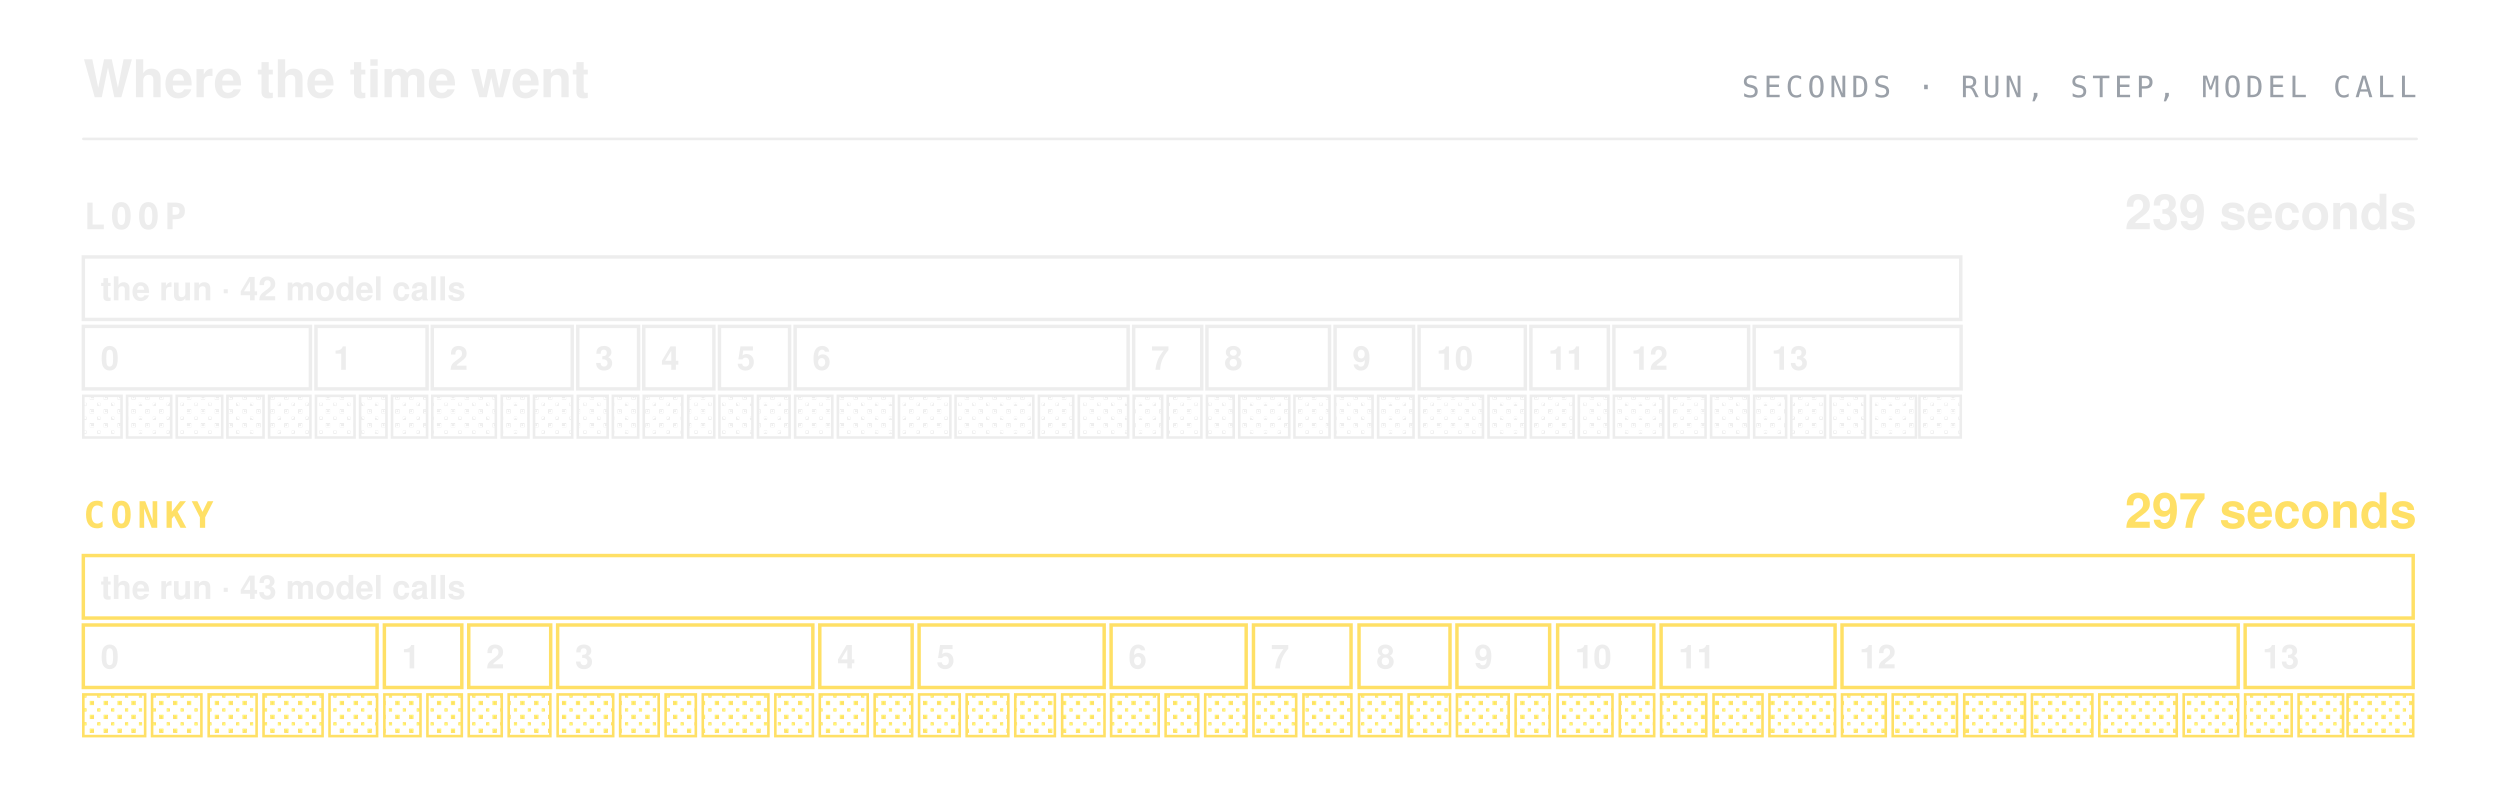
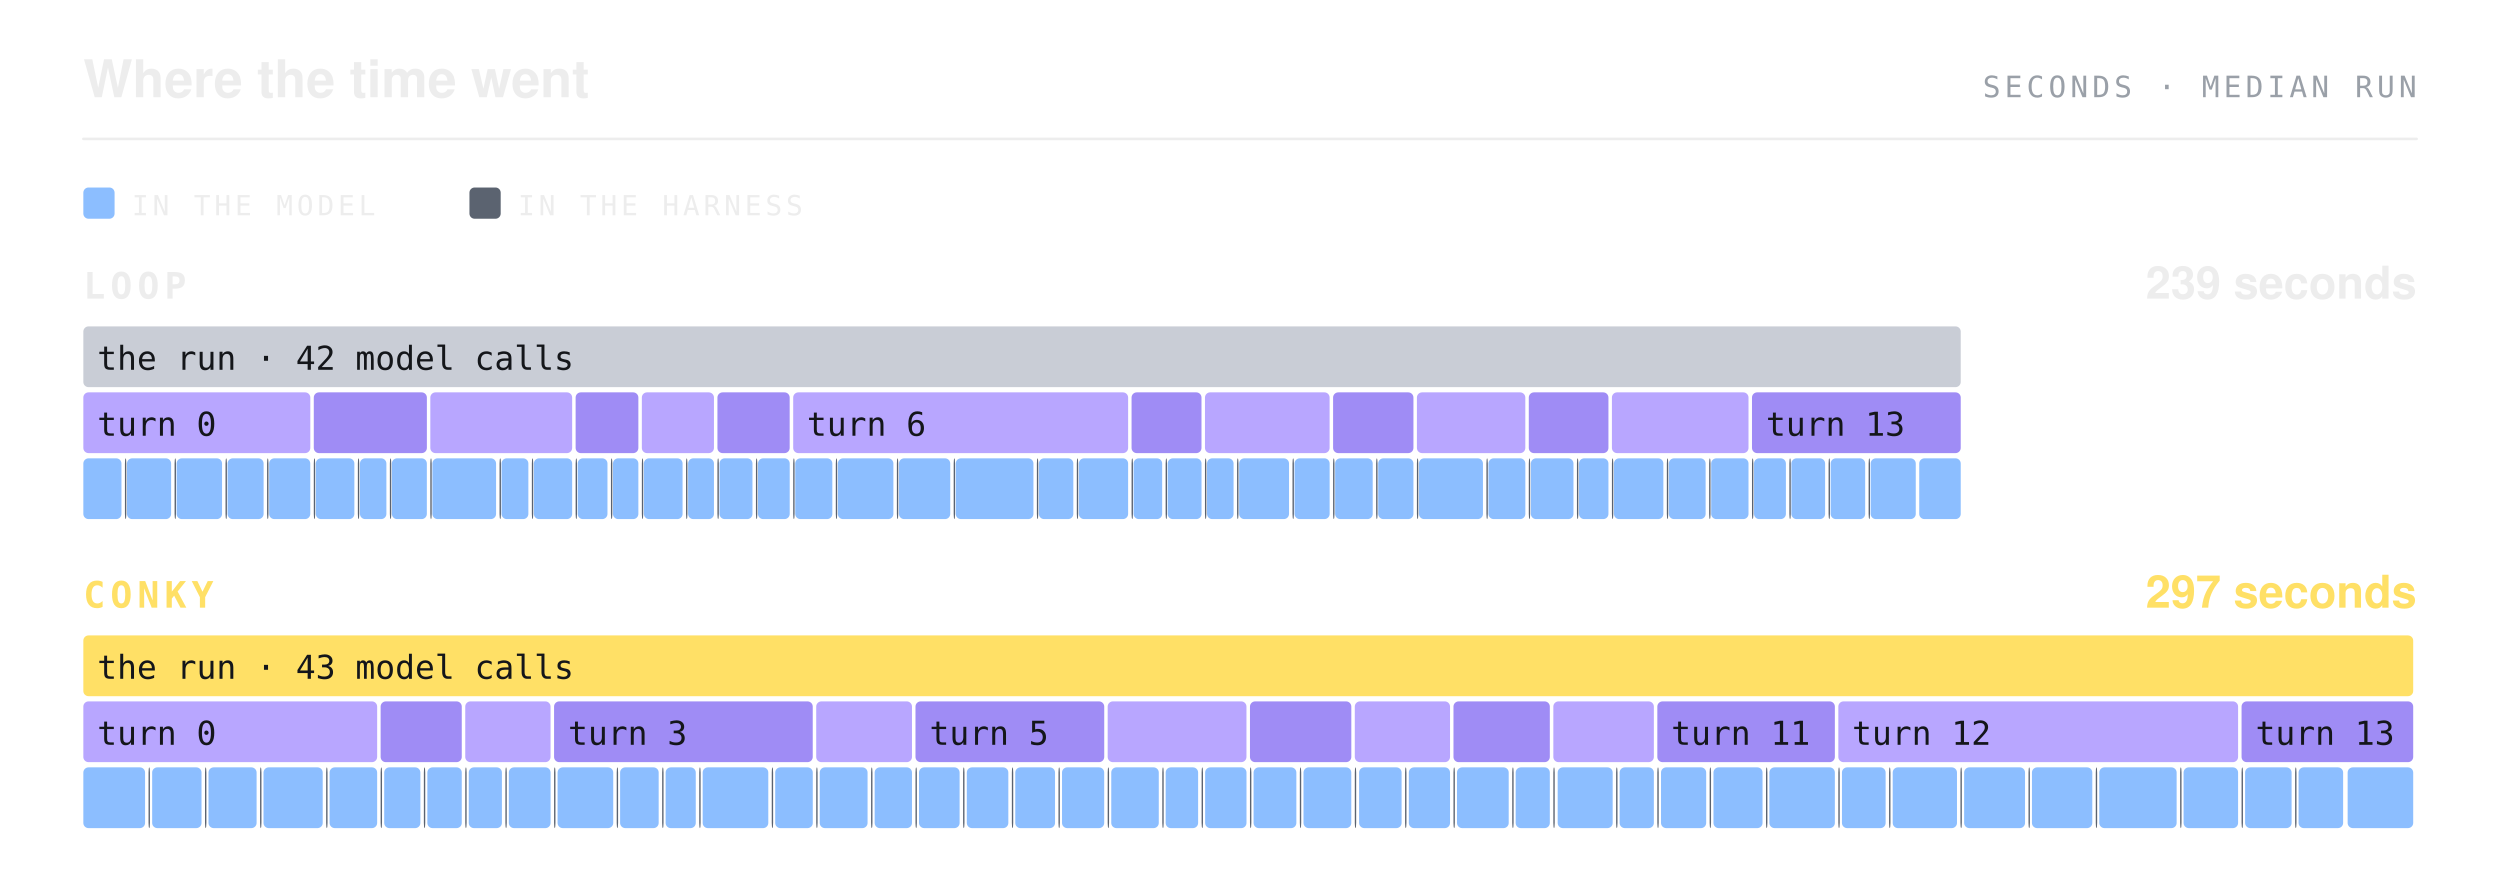
- <svg xmlns="http://www.w3.org/2000/svg" width="720" height="226" viewBox="0 0 720 226" role="img" aria-label="The median run of each harness: the run, its steps, each model call.">
+ <svg xmlns="http://www.w3.org/2000/svg" width="720" height="252" viewBox="0 0 720 252" role="img" aria-label="Flame graphs of the time each harness took: run, turn, model or harness.">
  <defs>
    <pattern id="dots" width="4" height="4" patternUnits="userSpaceOnUse">
      <path d="M0 0h1v1h-1z" fill="#EDEDED" shape-rendering="crispEdges" />
    </pattern>
    <pattern id="dense" width="4" height="4" patternUnits="userSpaceOnUse">
      <path d="M0 0h1v1h-1zM2 2h1v1h-1z" fill="#EDEDED" shape-rendering="crispEdges" />
    </pattern>
    <pattern id="dense-accent" width="4" height="4" patternUnits="userSpaceOnUse">
      <path d="M0 0h1v1h-1zM2 2h1v1h-1z" fill="#FFE066" shape-rendering="crispEdges" />
    </pattern>
  </defs>
  <text x="24.0" y="28.0" font-family="-apple-system, BlinkMacSystemFont, 'Segoe UI', Helvetica, Arial, sans-serif" font-size="15" font-weight="bold" text-anchor="start" fill="#EDEDED">Where the time went</text>
-   <text x="696.0" y="28.0" font-family="ui-monospace, SFMono-Regular, Menlo, Consolas, monospace" font-size="8.5" font-weight="normal" text-anchor="end" fill="#9AA0A8" letter-spacing="0.14em">SECONDS · RUN, STEP, MODEL CALL</text>
+   <text x="696.0" y="28.0" font-family="ui-monospace, SFMono-Regular, Menlo, Consolas, monospace" font-size="8.5" font-weight="normal" text-anchor="end" fill="#9AA0A8" letter-spacing="0.14em">SECONDS · MEDIAN RUN</text>
  <line x1="24.0" y1="40.0" x2="696.0" y2="40.0" stroke="#EDEDED" stroke-width="0.75" stroke-linecap="round" />
-   <text x="24.0" y="66.0" font-family="ui-monospace, SFMono-Regular, Menlo, Consolas, monospace" font-size="10.5" font-weight="bold" text-anchor="start" fill="#EDEDED" letter-spacing="0.14em">LOOP</text>
-   <text x="696.0" y="66.0" font-family="-apple-system, BlinkMacSystemFont, 'Segoe UI', Helvetica, Arial, sans-serif" font-size="14" font-weight="bold" text-anchor="end" fill="#EDEDED">239 seconds</text>
-   <rect x="24.0" y="74.0" width="540.7" height="18.0" fill="none" stroke="#EDEDED" stroke-width="1.0" />
-   <text x="29.0" y="86.5" font-family="-apple-system, BlinkMacSystemFont, 'Segoe UI', Helvetica, Arial, sans-serif" font-size="9.5" font-weight="bold" text-anchor="start" fill="#EDEDED">the run · 42 model calls</text>
-   <rect x="24.0" y="94.0" width="65.4" height="18.0" fill="none" stroke="#EDEDED" stroke-width="1.0" />
-   <text x="29.0" y="106.5" font-family="-apple-system, BlinkMacSystemFont, 'Segoe UI', Helvetica, Arial, sans-serif" font-size="9.5" font-weight="bold" text-anchor="start" fill="#EDEDED">0</text>
-   <rect x="91.0" y="94.0" width="32.0" height="18.0" fill="none" stroke="#EDEDED" stroke-width="1.0" />
-   <text x="96.0" y="106.5" font-family="-apple-system, BlinkMacSystemFont, 'Segoe UI', Helvetica, Arial, sans-serif" font-size="9.5" font-weight="bold" text-anchor="start" fill="#EDEDED">1</text>
-   <rect x="124.5" y="94.0" width="40.3" height="18.0" fill="none" stroke="#EDEDED" stroke-width="1.0" />
-   <text x="129.5" y="106.5" font-family="-apple-system, BlinkMacSystemFont, 'Segoe UI', Helvetica, Arial, sans-serif" font-size="9.5" font-weight="bold" text-anchor="start" fill="#EDEDED">2</text>
-   <rect x="166.4" y="94.0" width="17.5" height="18.0" fill="none" stroke="#EDEDED" stroke-width="1.0" />
-   <text x="171.4" y="106.5" font-family="-apple-system, BlinkMacSystemFont, 'Segoe UI', Helvetica, Arial, sans-serif" font-size="9.5" font-weight="bold" text-anchor="start" fill="#EDEDED">3</text>
-   <rect x="185.4" y="94.0" width="20.2" height="18.0" fill="none" stroke="#EDEDED" stroke-width="1.0" />
-   <text x="190.4" y="106.5" font-family="-apple-system, BlinkMacSystemFont, 'Segoe UI', Helvetica, Arial, sans-serif" font-size="9.5" font-weight="bold" text-anchor="start" fill="#EDEDED">4</text>
-   <rect x="207.2" y="94.0" width="20.2" height="18.0" fill="none" stroke="#EDEDED" stroke-width="1.0" />
-   <text x="212.2" y="106.5" font-family="-apple-system, BlinkMacSystemFont, 'Segoe UI', Helvetica, Arial, sans-serif" font-size="9.5" font-weight="bold" text-anchor="start" fill="#EDEDED">5</text>
-   <rect x="229.0" y="94.0" width="95.9" height="18.0" fill="none" stroke="#EDEDED" stroke-width="1.0" />
-   <text x="234.0" y="106.5" font-family="-apple-system, BlinkMacSystemFont, 'Segoe UI', Helvetica, Arial, sans-serif" font-size="9.5" font-weight="bold" text-anchor="start" fill="#EDEDED">6</text>
-   <rect x="326.5" y="94.0" width="19.6" height="18.0" fill="none" stroke="#EDEDED" stroke-width="1.0" />
-   <text x="331.5" y="106.5" font-family="-apple-system, BlinkMacSystemFont, 'Segoe UI', Helvetica, Arial, sans-serif" font-size="9.5" font-weight="bold" text-anchor="start" fill="#EDEDED">7</text>
-   <rect x="347.6" y="94.0" width="35.3" height="18.0" fill="none" stroke="#EDEDED" stroke-width="1.0" />
-   <text x="352.6" y="106.5" font-family="-apple-system, BlinkMacSystemFont, 'Segoe UI', Helvetica, Arial, sans-serif" font-size="9.5" font-weight="bold" text-anchor="start" fill="#EDEDED">8</text>
-   <rect x="384.5" y="94.0" width="22.6" height="18.0" fill="none" stroke="#EDEDED" stroke-width="1.0" />
-   <text x="389.5" y="106.5" font-family="-apple-system, BlinkMacSystemFont, 'Segoe UI', Helvetica, Arial, sans-serif" font-size="9.5" font-weight="bold" text-anchor="start" fill="#EDEDED">9</text>
-   <rect x="408.7" y="94.0" width="30.6" height="18.0" fill="none" stroke="#EDEDED" stroke-width="1.0" />
-   <text x="413.7" y="106.5" font-family="-apple-system, BlinkMacSystemFont, 'Segoe UI', Helvetica, Arial, sans-serif" font-size="9.5" font-weight="bold" text-anchor="start" fill="#EDEDED">10</text>
-   <rect x="440.9" y="94.0" width="22.3" height="18.0" fill="none" stroke="#EDEDED" stroke-width="1.0" />
-   <text x="445.9" y="106.5" font-family="-apple-system, BlinkMacSystemFont, 'Segoe UI', Helvetica, Arial, sans-serif" font-size="9.5" font-weight="bold" text-anchor="start" fill="#EDEDED">11</text>
-   <rect x="464.8" y="94.0" width="38.8" height="18.0" fill="none" stroke="#EDEDED" stroke-width="1.0" />
-   <text x="469.8" y="106.5" font-family="-apple-system, BlinkMacSystemFont, 'Segoe UI', Helvetica, Arial, sans-serif" font-size="9.5" font-weight="bold" text-anchor="start" fill="#EDEDED">12</text>
-   <rect x="505.2" y="94.0" width="59.6" height="18.0" fill="none" stroke="#EDEDED" stroke-width="1.0" />
-   <text x="510.2" y="106.5" font-family="-apple-system, BlinkMacSystemFont, 'Segoe UI', Helvetica, Arial, sans-serif" font-size="9.5" font-weight="bold" text-anchor="start" fill="#EDEDED">13</text>
-   <rect x="24.0" y="114.0" width="11.0" height="12.0" fill="url(#dense)" stroke="#EDEDED" stroke-width="0.75" />
-   <rect x="36.6" y="114.0" width="12.7" height="12.0" fill="url(#dense)" stroke="#EDEDED" stroke-width="0.75" />
-   <rect x="50.9" y="114.0" width="13.1" height="12.0" fill="url(#dense)" stroke="#EDEDED" stroke-width="0.75" />
-   <rect x="65.5" y="114.0" width="10.4" height="12.0" fill="url(#dense)" stroke="#EDEDED" stroke-width="0.75" />
-   <rect x="77.5" y="114.0" width="11.9" height="12.0" fill="url(#dense)" stroke="#EDEDED" stroke-width="0.75" />
-   <rect x="91.0" y="114.0" width="11.1" height="12.0" fill="url(#dense)" stroke="#EDEDED" stroke-width="0.75" />
-   <rect x="103.7" y="114.0" width="7.6" height="12.0" fill="url(#dense)" stroke="#EDEDED" stroke-width="0.75" />
-   <rect x="112.9" y="114.0" width="10.1" height="12.0" fill="url(#dense)" stroke="#EDEDED" stroke-width="0.75" />
-   <rect x="124.5" y="114.0" width="18.3" height="12.0" fill="url(#dense)" stroke="#EDEDED" stroke-width="0.75" />
-   <rect x="144.5" y="114.0" width="7.7" height="12.0" fill="url(#dense)" stroke="#EDEDED" stroke-width="0.75" />
-   <rect x="153.8" y="114.0" width="11.0" height="12.0" fill="url(#dense)" stroke="#EDEDED" stroke-width="0.75" />
-   <rect x="166.4" y="114.0" width="8.6" height="12.0" fill="url(#dense)" stroke="#EDEDED" stroke-width="0.75" />
-   <rect x="176.5" y="114.0" width="7.3" height="12.0" fill="url(#dense)" stroke="#EDEDED" stroke-width="0.75" />
-   <rect x="185.4" y="114.0" width="11.1" height="12.0" fill="url(#dense)" stroke="#EDEDED" stroke-width="0.75" />
-   <rect x="198.2" y="114.0" width="7.5" height="12.0" fill="url(#dense)" stroke="#EDEDED" stroke-width="0.75" />
-   <rect x="207.2" y="114.0" width="9.5" height="12.0" fill="url(#dense)" stroke="#EDEDED" stroke-width="0.75" />
-   <rect x="218.3" y="114.0" width="9.1" height="12.0" fill="url(#dense)" stroke="#EDEDED" stroke-width="0.75" />
-   <rect x="229.0" y="114.0" width="10.7" height="12.0" fill="url(#dense)" stroke="#EDEDED" stroke-width="0.75" />
-   <rect x="241.3" y="114.0" width="16.0" height="12.0" fill="url(#dense)" stroke="#EDEDED" stroke-width="0.75" />
-   <rect x="258.9" y="114.0" width="14.8" height="12.0" fill="url(#dense)" stroke="#EDEDED" stroke-width="0.75" />
-   <rect x="275.2" y="114.0" width="22.4" height="12.0" fill="url(#dense)" stroke="#EDEDED" stroke-width="0.75" />
-   <rect x="299.2" y="114.0" width="9.9" height="12.0" fill="url(#dense)" stroke="#EDEDED" stroke-width="0.75" />
-   <rect x="310.7" y="114.0" width="14.2" height="12.0" fill="url(#dense)" stroke="#EDEDED" stroke-width="0.75" />
-   <rect x="326.5" y="114.0" width="8.2" height="12.0" fill="url(#dense)" stroke="#EDEDED" stroke-width="0.75" />
-   <rect x="336.3" y="114.0" width="9.7" height="12.0" fill="url(#dense)" stroke="#EDEDED" stroke-width="0.75" />
-   <rect x="347.6" y="114.0" width="7.7" height="12.0" fill="url(#dense)" stroke="#EDEDED" stroke-width="0.75" />
-   <rect x="356.9" y="114.0" width="14.4" height="12.0" fill="url(#dense)" stroke="#EDEDED" stroke-width="0.75" />
-   <rect x="372.8" y="114.0" width="10.1" height="12.0" fill="url(#dense)" stroke="#EDEDED" stroke-width="0.75" />
-   <rect x="384.5" y="114.0" width="10.8" height="12.0" fill="url(#dense)" stroke="#EDEDED" stroke-width="0.75" />
-   <rect x="396.9" y="114.0" width="10.2" height="12.0" fill="url(#dense)" stroke="#EDEDED" stroke-width="0.75" />
-   <rect x="408.7" y="114.0" width="18.4" height="12.0" fill="url(#dense)" stroke="#EDEDED" stroke-width="0.75" />
-   <rect x="428.7" y="114.0" width="10.6" height="12.0" fill="url(#dense)" stroke="#EDEDED" stroke-width="0.75" />
-   <rect x="440.9" y="114.0" width="12.3" height="12.0" fill="url(#dense)" stroke="#EDEDED" stroke-width="0.75" />
-   <rect x="454.7" y="114.0" width="8.5" height="12.0" fill="url(#dense)" stroke="#EDEDED" stroke-width="0.75" />
-   <rect x="464.8" y="114.0" width="14.2" height="12.0" fill="url(#dense)" stroke="#EDEDED" stroke-width="0.75" />
-   <rect x="480.6" y="114.0" width="10.6" height="12.0" fill="url(#dense)" stroke="#EDEDED" stroke-width="0.75" />
-   <rect x="492.8" y="114.0" width="10.8" height="12.0" fill="url(#dense)" stroke="#EDEDED" stroke-width="0.75" />
-   <rect x="505.2" y="114.0" width="9.2" height="12.0" fill="url(#dense)" stroke="#EDEDED" stroke-width="0.75" />
-   <rect x="515.9" y="114.0" width="9.7" height="12.0" fill="url(#dense)" stroke="#EDEDED" stroke-width="0.75" />
-   <rect x="527.2" y="114.0" width="9.9" height="12.0" fill="url(#dense)" stroke="#EDEDED" stroke-width="0.75" />
-   <rect x="538.8" y="114.0" width="13.0" height="12.0" fill="url(#dense)" stroke="#EDEDED" stroke-width="0.75" />
-   <rect x="552.8" y="114.0" width="11.9" height="12.0" fill="url(#dense)" stroke="#EDEDED" stroke-width="0.75" />
-   <text x="24.0" y="152.0" font-family="ui-monospace, SFMono-Regular, Menlo, Consolas, monospace" font-size="10.5" font-weight="bold" text-anchor="start" fill="#FFE066" letter-spacing="0.14em">CONKY</text>
-   <text x="696.0" y="152.0" font-family="-apple-system, BlinkMacSystemFont, 'Segoe UI', Helvetica, Arial, sans-serif" font-size="14" font-weight="bold" text-anchor="end" fill="#FFE066">297 seconds</text>
-   <rect x="24.0" y="160.0" width="671.0" height="18.0" fill="none" stroke="#FFE066" stroke-width="1.0" />
-   <text x="29.0" y="172.5" font-family="-apple-system, BlinkMacSystemFont, 'Segoe UI', Helvetica, Arial, sans-serif" font-size="9.5" font-weight="bold" text-anchor="start" fill="#EDEDED">the run · 43 model calls</text>
-   <rect x="24.0" y="180.0" width="84.6" height="18.0" fill="none" stroke="#FFE066" stroke-width="1.0" />
-   <text x="29.0" y="192.5" font-family="-apple-system, BlinkMacSystemFont, 'Segoe UI', Helvetica, Arial, sans-serif" font-size="9.5" font-weight="bold" text-anchor="start" fill="#EDEDED">0</text>
-   <rect x="110.7" y="180.0" width="22.3" height="18.0" fill="none" stroke="#FFE066" stroke-width="1.0" />
-   <text x="115.7" y="192.5" font-family="-apple-system, BlinkMacSystemFont, 'Segoe UI', Helvetica, Arial, sans-serif" font-size="9.5" font-weight="bold" text-anchor="start" fill="#EDEDED">1</text>
-   <rect x="135.0" y="180.0" width="23.6" height="18.0" fill="none" stroke="#FFE066" stroke-width="1.0" />
-   <text x="140.0" y="192.5" font-family="-apple-system, BlinkMacSystemFont, 'Segoe UI', Helvetica, Arial, sans-serif" font-size="9.5" font-weight="bold" text-anchor="start" fill="#EDEDED">2</text>
-   <rect x="160.6" y="180.0" width="73.5" height="18.0" fill="none" stroke="#FFE066" stroke-width="1.0" />
-   <text x="165.6" y="192.5" font-family="-apple-system, BlinkMacSystemFont, 'Segoe UI', Helvetica, Arial, sans-serif" font-size="9.5" font-weight="bold" text-anchor="start" fill="#EDEDED">3</text>
-   <rect x="236.1" y="180.0" width="26.6" height="18.0" fill="none" stroke="#FFE066" stroke-width="1.0" />
-   <text x="241.1" y="192.5" font-family="-apple-system, BlinkMacSystemFont, 'Segoe UI', Helvetica, Arial, sans-serif" font-size="9.5" font-weight="bold" text-anchor="start" fill="#EDEDED">4</text>
-   <rect x="264.7" y="180.0" width="53.3" height="18.0" fill="none" stroke="#FFE066" stroke-width="1.0" />
-   <text x="269.7" y="192.5" font-family="-apple-system, BlinkMacSystemFont, 'Segoe UI', Helvetica, Arial, sans-serif" font-size="9.5" font-weight="bold" text-anchor="start" fill="#EDEDED">5</text>
-   <rect x="320.0" y="180.0" width="38.9" height="18.0" fill="none" stroke="#FFE066" stroke-width="1.0" />
-   <text x="325.0" y="192.5" font-family="-apple-system, BlinkMacSystemFont, 'Segoe UI', Helvetica, Arial, sans-serif" font-size="9.5" font-weight="bold" text-anchor="start" fill="#EDEDED">6</text>
-   <rect x="361.0" y="180.0" width="28.1" height="18.0" fill="none" stroke="#FFE066" stroke-width="1.0" />
-   <text x="366.0" y="192.5" font-family="-apple-system, BlinkMacSystemFont, 'Segoe UI', Helvetica, Arial, sans-serif" font-size="9.5" font-weight="bold" text-anchor="start" fill="#EDEDED">7</text>
-   <rect x="391.4" y="180.0" width="26.2" height="18.0" fill="none" stroke="#FFE066" stroke-width="1.0" />
-   <text x="396.4" y="192.5" font-family="-apple-system, BlinkMacSystemFont, 'Segoe UI', Helvetica, Arial, sans-serif" font-size="9.5" font-weight="bold" text-anchor="start" fill="#EDEDED">8</text>
-   <rect x="419.6" y="180.0" width="26.7" height="18.0" fill="none" stroke="#FFE066" stroke-width="1.0" />
-   <text x="424.6" y="192.5" font-family="-apple-system, BlinkMacSystemFont, 'Segoe UI', Helvetica, Arial, sans-serif" font-size="9.5" font-weight="bold" text-anchor="start" fill="#EDEDED">9</text>
-   <rect x="448.6" y="180.0" width="27.7" height="18.0" fill="none" stroke="#FFE066" stroke-width="1.0" />
-   <text x="453.6" y="192.5" font-family="-apple-system, BlinkMacSystemFont, 'Segoe UI', Helvetica, Arial, sans-serif" font-size="9.5" font-weight="bold" text-anchor="start" fill="#EDEDED">10</text>
-   <rect x="478.4" y="180.0" width="50.1" height="18.0" fill="none" stroke="#FFE066" stroke-width="1.0" />
-   <text x="483.4" y="192.5" font-family="-apple-system, BlinkMacSystemFont, 'Segoe UI', Helvetica, Arial, sans-serif" font-size="9.5" font-weight="bold" text-anchor="start" fill="#EDEDED">11</text>
-   <rect x="530.5" y="180.0" width="114.1" height="18.0" fill="none" stroke="#FFE066" stroke-width="1.0" />
-   <text x="535.5" y="192.5" font-family="-apple-system, BlinkMacSystemFont, 'Segoe UI', Helvetica, Arial, sans-serif" font-size="9.5" font-weight="bold" text-anchor="start" fill="#EDEDED">12</text>
-   <rect x="646.6" y="180.0" width="48.4" height="18.0" fill="none" stroke="#FFE066" stroke-width="1.0" />
-   <text x="651.6" y="192.5" font-family="-apple-system, BlinkMacSystemFont, 'Segoe UI', Helvetica, Arial, sans-serif" font-size="9.5" font-weight="bold" text-anchor="start" fill="#EDEDED">13</text>
-   <rect x="24.0" y="200.0" width="17.8" height="12.0" fill="url(#dense-accent)" stroke="#FFE066" stroke-width="0.75" />
-   <rect x="43.8" y="200.0" width="14.2" height="12.0" fill="url(#dense-accent)" stroke="#FFE066" stroke-width="0.75" />
-   <rect x="60.1" y="200.0" width="13.8" height="12.0" fill="url(#dense-accent)" stroke="#FFE066" stroke-width="0.75" />
-   <rect x="75.9" y="200.0" width="17.0" height="12.0" fill="url(#dense-accent)" stroke="#FFE066" stroke-width="0.75" />
-   <rect x="94.9" y="200.0" width="13.7" height="12.0" fill="url(#dense-accent)" stroke="#FFE066" stroke-width="0.75" />
-   <rect x="110.7" y="200.0" width="10.4" height="12.0" fill="url(#dense-accent)" stroke="#FFE066" stroke-width="0.75" />
-   <rect x="123.1" y="200.0" width="9.9" height="12.0" fill="url(#dense-accent)" stroke="#FFE066" stroke-width="0.75" />
-   <rect x="135.0" y="200.0" width="9.5" height="12.0" fill="url(#dense-accent)" stroke="#FFE066" stroke-width="0.75" />
-   <rect x="146.5" y="200.0" width="12.0" height="12.0" fill="url(#dense-accent)" stroke="#FFE066" stroke-width="0.75" />
-   <rect x="160.6" y="200.0" width="16.0" height="12.0" fill="url(#dense-accent)" stroke="#FFE066" stroke-width="0.75" />
-   <rect x="178.6" y="200.0" width="11.1" height="12.0" fill="url(#dense-accent)" stroke="#FFE066" stroke-width="0.75" />
-   <rect x="191.7" y="200.0" width="8.7" height="12.0" fill="url(#dense-accent)" stroke="#FFE066" stroke-width="0.75" />
-   <rect x="202.4" y="200.0" width="18.9" height="12.0" fill="url(#dense-accent)" stroke="#FFE066" stroke-width="0.75" />
-   <rect x="223.3" y="200.0" width="10.8" height="12.0" fill="url(#dense-accent)" stroke="#FFE066" stroke-width="0.75" />
-   <rect x="236.1" y="200.0" width="13.8" height="12.0" fill="url(#dense-accent)" stroke="#FFE066" stroke-width="0.75" />
-   <rect x="251.9" y="200.0" width="10.8" height="12.0" fill="url(#dense-accent)" stroke="#FFE066" stroke-width="0.75" />
-   <rect x="264.7" y="200.0" width="11.7" height="12.0" fill="url(#dense-accent)" stroke="#FFE066" stroke-width="0.75" />
-   <rect x="278.4" y="200.0" width="12.0" height="12.0" fill="url(#dense-accent)" stroke="#FFE066" stroke-width="0.75" />
-   <rect x="292.4" y="200.0" width="11.4" height="12.0" fill="url(#dense-accent)" stroke="#FFE066" stroke-width="0.75" />
-   <rect x="305.9" y="200.0" width="12.2" height="12.0" fill="url(#dense-accent)" stroke="#FFE066" stroke-width="0.75" />
-   <rect x="320.0" y="200.0" width="13.7" height="12.0" fill="url(#dense-accent)" stroke="#FFE066" stroke-width="0.75" />
-   <rect x="335.7" y="200.0" width="9.4" height="12.0" fill="url(#dense-accent)" stroke="#FFE066" stroke-width="0.75" />
-   <rect x="347.1" y="200.0" width="11.9" height="12.0" fill="url(#dense-accent)" stroke="#FFE066" stroke-width="0.75" />
-   <rect x="361.0" y="200.0" width="12.3" height="12.0" fill="url(#dense-accent)" stroke="#FFE066" stroke-width="0.75" />
-   <rect x="375.4" y="200.0" width="13.8" height="12.0" fill="url(#dense-accent)" stroke="#FFE066" stroke-width="0.75" />
-   <rect x="391.4" y="200.0" width="12.2" height="12.0" fill="url(#dense-accent)" stroke="#FFE066" stroke-width="0.75" />
-   <rect x="405.7" y="200.0" width="11.9" height="12.0" fill="url(#dense-accent)" stroke="#FFE066" stroke-width="0.75" />
-   <rect x="419.6" y="200.0" width="14.9" height="12.0" fill="url(#dense-accent)" stroke="#FFE066" stroke-width="0.75" />
-   <rect x="436.5" y="200.0" width="9.8" height="12.0" fill="url(#dense-accent)" stroke="#FFE066" stroke-width="0.75" />
-   <rect x="448.6" y="200.0" width="15.8" height="12.0" fill="url(#dense-accent)" stroke="#FFE066" stroke-width="0.75" />
-   <rect x="466.5" y="200.0" width="9.9" height="12.0" fill="url(#dense-accent)" stroke="#FFE066" stroke-width="0.75" />
-   <rect x="478.4" y="200.0" width="13.0" height="12.0" fill="url(#dense-accent)" stroke="#FFE066" stroke-width="0.75" />
-   <rect x="493.5" y="200.0" width="14.1" height="12.0" fill="url(#dense-accent)" stroke="#FFE066" stroke-width="0.75" />
-   <rect x="509.6" y="200.0" width="18.9" height="12.0" fill="url(#dense-accent)" stroke="#FFE066" stroke-width="0.75" />
-   <rect x="530.5" y="200.0" width="12.6" height="12.0" fill="url(#dense-accent)" stroke="#FFE066" stroke-width="0.75" />
-   <rect x="545.1" y="200.0" width="18.5" height="12.0" fill="url(#dense-accent)" stroke="#FFE066" stroke-width="0.75" />
-   <rect x="565.7" y="200.0" width="17.5" height="12.0" fill="url(#dense-accent)" stroke="#FFE066" stroke-width="0.75" />
-   <rect x="585.2" y="200.0" width="17.4" height="12.0" fill="url(#dense-accent)" stroke="#FFE066" stroke-width="0.75" />
-   <rect x="604.6" y="200.0" width="22.3" height="12.0" fill="url(#dense-accent)" stroke="#FFE066" stroke-width="0.75" />
-   <rect x="628.9" y="200.0" width="15.7" height="12.0" fill="url(#dense-accent)" stroke="#FFE066" stroke-width="0.75" />
-   <rect x="646.6" y="200.0" width="13.4" height="12.0" fill="url(#dense-accent)" stroke="#FFE066" stroke-width="0.75" />
-   <rect x="662.0" y="200.0" width="12.8" height="12.0" fill="url(#dense-accent)" stroke="#FFE066" stroke-width="0.75" />
-   <rect x="676.1" y="200.0" width="18.9" height="12.0" fill="url(#dense-accent)" stroke="#FFE066" stroke-width="0.75" />
+   <rect x="24.0" y="54.0" width="9" height="9" rx="1.5" fill="#8CBEFF" />
+   <text x="38.0" y="62.0" font-family="ui-monospace, SFMono-Regular, Menlo, Consolas, monospace" font-size="8" font-weight="normal" text-anchor="start" fill="#EDEDED" letter-spacing="0.14em">IN THE MODEL</text>
+   <rect x="135.2" y="54.0" width="9" height="9" rx="1.5" fill="#5B6370" />
+   <text x="149.2" y="62.0" font-family="ui-monospace, SFMono-Regular, Menlo, Consolas, monospace" font-size="8" font-weight="normal" text-anchor="start" fill="#EDEDED" letter-spacing="0.14em">IN THE HARNESS</text>
+   <text x="24.0" y="86.0" font-family="ui-monospace, SFMono-Regular, Menlo, Consolas, monospace" font-size="10.5" font-weight="bold" text-anchor="start" fill="#EDEDED" letter-spacing="0.14em">LOOP</text>
+   <text x="696.0" y="86.0" font-family="-apple-system, BlinkMacSystemFont, 'Segoe UI', Helvetica, Arial, sans-serif" font-size="13" font-weight="bold" text-anchor="end" fill="#EDEDED">239 seconds</text>
+   <rect x="24.00" y="94.0" width="540.69" height="17.5" rx="1.5" fill="#C9CDD6" />
+   <text x="28.0" y="106.5" font-family="ui-monospace, SFMono-Regular, Menlo, Consolas, monospace" font-size="9.5" fill="#14161A">the run · 42 model calls</text>
+   <rect x="24.00" y="113.0" width="65.37" height="17.5" rx="1.5" fill="#B8A6FF" />
+   <text x="28.0" y="125.5" font-family="ui-monospace, SFMono-Regular, Menlo, Consolas, monospace" font-size="9.5" fill="#14161A">turn 0</text>
+   <rect x="24.00" y="132.0" width="10.98" height="17.5" rx="1.5" fill="#8CBEFF" />
+   <rect x="35.98" y="132.0" width="0.40" height="17.5" rx="1.5" fill="#5B6370" />
+   <rect x="36.57" y="132.0" width="12.71" height="17.5" rx="1.5" fill="#8CBEFF" />
+   <rect x="50.28" y="132.0" width="0.40" height="17.5" rx="1.5" fill="#5B6370" />
+   <rect x="50.87" y="132.0" width="13.08" height="17.5" rx="1.5" fill="#8CBEFF" />
+   <rect x="64.95" y="132.0" width="0.40" height="17.5" rx="1.5" fill="#5B6370" />
+   <rect x="65.54" y="132.0" width="10.38" height="17.5" rx="1.5" fill="#8CBEFF" />
+   <rect x="76.92" y="132.0" width="0.40" height="17.5" rx="1.5" fill="#5B6370" />
+   <rect x="77.51" y="132.0" width="11.85" height="17.5" rx="1.5" fill="#8CBEFF" />
+   <rect x="90.37" y="113.0" width="32.57" height="17.5" rx="1.5" fill="#9F8CF5" />
+   <rect x="90.37" y="132.0" width="0.40" height="17.5" rx="1.5" fill="#5B6370" />
+   <rect x="90.95" y="132.0" width="11.11" height="17.5" rx="1.5" fill="#8CBEFF" />
+   <rect x="103.06" y="132.0" width="0.40" height="17.5" rx="1.5" fill="#5B6370" />
+   <rect x="103.67" y="132.0" width="7.61" height="17.5" rx="1.5" fill="#8CBEFF" />
+   <rect x="112.28" y="132.0" width="0.40" height="17.5" rx="1.5" fill="#5B6370" />
+   <rect x="112.86" y="132.0" width="10.07" height="17.5" rx="1.5" fill="#8CBEFF" />
+   <rect x="123.93" y="113.0" width="40.85" height="17.5" rx="1.5" fill="#B8A6FF" />
+   <rect x="123.93" y="132.0" width="0.40" height="17.5" rx="1.5" fill="#5B6370" />
+   <rect x="124.53" y="132.0" width="18.34" height="17.5" rx="1.5" fill="#8CBEFF" />
+   <rect x="143.87" y="132.0" width="0.40" height="17.5" rx="1.5" fill="#5B6370" />
+   <rect x="144.45" y="132.0" width="7.72" height="17.5" rx="1.5" fill="#8CBEFF" />
+   <rect x="153.17" y="132.0" width="0.40" height="17.5" rx="1.5" fill="#5B6370" />
+   <rect x="153.76" y="132.0" width="11.02" height="17.5" rx="1.5" fill="#8CBEFF" />
+   <rect x="165.78" y="113.0" width="18.07" height="17.5" rx="1.5" fill="#9F8CF5" />
+   <rect x="165.78" y="132.0" width="0.40" height="17.5" rx="1.5" fill="#5B6370" />
+   <rect x="166.38" y="132.0" width="8.57" height="17.5" rx="1.5" fill="#8CBEFF" />
+   <rect x="175.95" y="132.0" width="0.40" height="17.5" rx="1.5" fill="#5B6370" />
+   <rect x="176.54" y="132.0" width="7.31" height="17.5" rx="1.5" fill="#8CBEFF" />
+   <rect x="184.85" y="113.0" width="20.77" height="17.5" rx="1.5" fill="#B8A6FF" />
+   <rect x="184.85" y="132.0" width="0.40" height="17.5" rx="1.5" fill="#5B6370" />
+   <rect x="185.44" y="132.0" width="11.14" height="17.5" rx="1.5" fill="#8CBEFF" />
+   <rect x="197.58" y="132.0" width="0.40" height="17.5" rx="1.5" fill="#5B6370" />
+   <rect x="198.17" y="132.0" width="7.45" height="17.5" rx="1.5" fill="#8CBEFF" />
+   <rect x="206.62" y="113.0" width="20.81" height="17.5" rx="1.5" fill="#9F8CF5" />
+   <rect x="206.62" y="132.0" width="0.40" height="17.5" rx="1.5" fill="#5B6370" />
+   <rect x="207.22" y="132.0" width="9.49" height="17.5" rx="1.5" fill="#8CBEFF" />
+   <rect x="217.71" y="132.0" width="0.40" height="17.5" rx="1.5" fill="#5B6370" />
+   <rect x="218.30" y="132.0" width="9.14" height="17.5" rx="1.5" fill="#8CBEFF" />
+   <rect x="228.44" y="113.0" width="96.46" height="17.5" rx="1.5" fill="#B8A6FF" />
+   <text x="232.4" y="125.5" font-family="ui-monospace, SFMono-Regular, Menlo, Consolas, monospace" font-size="9.5" fill="#14161A">turn 6</text>
+   <rect x="228.44" y="132.0" width="0.40" height="17.5" rx="1.5" fill="#5B6370" />
+   <rect x="229.03" y="132.0" width="10.68" height="17.5" rx="1.5" fill="#8CBEFF" />
+   <rect x="240.71" y="132.0" width="0.40" height="17.5" rx="1.5" fill="#5B6370" />
+   <rect x="241.30" y="132.0" width="16.00" height="17.5" rx="1.5" fill="#8CBEFF" />
+   <rect x="258.30" y="132.0" width="0.40" height="17.5" rx="1.5" fill="#5B6370" />
+   <rect x="258.90" y="132.0" width="14.77" height="17.5" rx="1.5" fill="#8CBEFF" />
+   <rect x="274.66" y="132.0" width="0.40" height="17.5" rx="1.5" fill="#5B6370" />
+   <rect x="275.25" y="132.0" width="22.38" height="17.5" rx="1.5" fill="#8CBEFF" />
+   <rect x="298.62" y="132.0" width="0.40" height="17.5" rx="1.5" fill="#5B6370" />
+   <rect x="299.20" y="132.0" width="9.92" height="17.5" rx="1.5" fill="#8CBEFF" />
+   <rect x="310.12" y="132.0" width="0.40" height="17.5" rx="1.5" fill="#5B6370" />
+   <rect x="310.71" y="132.0" width="14.19" height="17.5" rx="1.5" fill="#8CBEFF" />
+   <rect x="325.89" y="113.0" width="20.14" height="17.5" rx="1.5" fill="#9F8CF5" />
+   <rect x="325.89" y="132.0" width="0.40" height="17.5" rx="1.5" fill="#5B6370" />
+   <rect x="326.48" y="132.0" width="8.22" height="17.5" rx="1.5" fill="#8CBEFF" />
+   <rect x="335.70" y="132.0" width="0.40" height="17.5" rx="1.5" fill="#5B6370" />
+   <rect x="336.29" y="132.0" width="9.75" height="17.5" rx="1.5" fill="#8CBEFF" />
+   <rect x="347.03" y="113.0" width="35.90" height="17.5" rx="1.5" fill="#B8A6FF" />
+   <rect x="347.03" y="132.0" width="0.40" height="17.5" rx="1.5" fill="#5B6370" />
+   <rect x="347.62" y="132.0" width="7.65" height="17.5" rx="1.5" fill="#8CBEFF" />
+   <rect x="356.28" y="132.0" width="0.40" height="17.5" rx="1.5" fill="#5B6370" />
+   <rect x="356.87" y="132.0" width="14.37" height="17.5" rx="1.5" fill="#8CBEFF" />
+   <rect x="372.24" y="132.0" width="0.40" height="17.5" rx="1.5" fill="#5B6370" />
+   <rect x="372.83" y="132.0" width="10.11" height="17.5" rx="1.5" fill="#8CBEFF" />
+   <rect x="383.93" y="113.0" width="23.14" height="17.5" rx="1.5" fill="#9F8CF5" />
+   <rect x="383.93" y="132.0" width="0.40" height="17.5" rx="1.5" fill="#5B6370" />
+   <rect x="384.52" y="132.0" width="10.82" height="17.5" rx="1.5" fill="#8CBEFF" />
+   <rect x="396.33" y="132.0" width="0.40" height="17.5" rx="1.5" fill="#5B6370" />
+   <rect x="396.92" y="132.0" width="10.15" height="17.5" rx="1.5" fill="#8CBEFF" />
+   <rect x="408.07" y="113.0" width="31.22" height="17.5" rx="1.5" fill="#B8A6FF" />
+   <rect x="408.07" y="132.0" width="0.40" height="17.5" rx="1.5" fill="#5B6370" />
+   <rect x="408.66" y="132.0" width="18.43" height="17.5" rx="1.5" fill="#8CBEFF" />
+   <rect x="428.09" y="132.0" width="0.40" height="17.5" rx="1.5" fill="#5B6370" />
+   <rect x="428.68" y="132.0" width="10.62" height="17.5" rx="1.5" fill="#8CBEFF" />
+   <rect x="440.29" y="113.0" width="22.94" height="17.5" rx="1.5" fill="#9F8CF5" />
+   <rect x="440.29" y="132.0" width="0.40" height="17.5" rx="1.5" fill="#5B6370" />
+   <rect x="440.89" y="132.0" width="12.27" height="17.5" rx="1.5" fill="#8CBEFF" />
+   <rect x="454.16" y="132.0" width="0.40" height="17.5" rx="1.5" fill="#5B6370" />
+   <rect x="454.75" y="132.0" width="8.48" height="17.5" rx="1.5" fill="#8CBEFF" />
+   <rect x="464.23" y="113.0" width="39.34" height="17.5" rx="1.5" fill="#B8A6FF" />
+   <rect x="464.23" y="132.0" width="0.40" height="17.5" rx="1.5" fill="#5B6370" />
+   <rect x="464.82" y="132.0" width="14.23" height="17.5" rx="1.5" fill="#8CBEFF" />
+   <rect x="480.05" y="132.0" width="0.40" height="17.5" rx="1.5" fill="#5B6370" />
+   <rect x="480.63" y="132.0" width="10.59" height="17.5" rx="1.5" fill="#8CBEFF" />
+   <rect x="492.23" y="132.0" width="0.40" height="17.5" rx="1.5" fill="#5B6370" />
+   <rect x="492.82" y="132.0" width="10.75" height="17.5" rx="1.5" fill="#8CBEFF" />
+   <rect x="504.57" y="113.0" width="60.12" height="17.5" rx="1.5" fill="#9F8CF5" />
+   <text x="508.6" y="125.5" font-family="ui-monospace, SFMono-Regular, Menlo, Consolas, monospace" font-size="9.5" fill="#14161A">turn 13</text>
+   <rect x="504.57" y="132.0" width="0.40" height="17.5" rx="1.5" fill="#5B6370" />
+   <rect x="505.16" y="132.0" width="9.18" height="17.5" rx="1.5" fill="#8CBEFF" />
+   <rect x="515.34" y="132.0" width="0.40" height="17.5" rx="1.5" fill="#5B6370" />
+   <rect x="515.92" y="132.0" width="9.71" height="17.5" rx="1.5" fill="#8CBEFF" />
+   <rect x="526.63" y="132.0" width="0.40" height="17.5" rx="1.5" fill="#5B6370" />
+   <rect x="527.23" y="132.0" width="9.94" height="17.5" rx="1.5" fill="#8CBEFF" />
+   <rect x="538.16" y="132.0" width="0.40" height="17.5" rx="1.5" fill="#5B6370" />
+   <rect x="538.75" y="132.0" width="12.99" height="17.5" rx="1.5" fill="#8CBEFF" />
+   <rect x="552.74" y="132.0" width="11.95" height="17.5" rx="1.5" fill="#8CBEFF" />
+   <text x="24.0" y="175.0" font-family="ui-monospace, SFMono-Regular, Menlo, Consolas, monospace" font-size="10.5" font-weight="bold" text-anchor="start" fill="#FFE066" letter-spacing="0.14em">CONKY</text>
+   <text x="696.0" y="175.0" font-family="-apple-system, BlinkMacSystemFont, 'Segoe UI', Helvetica, Arial, sans-serif" font-size="13" font-weight="bold" text-anchor="end" fill="#FFE066">297 seconds</text>
+   <rect x="24.00" y="183.0" width="671.00" height="17.5" rx="1.5" fill="#FFE066" />
+   <text x="28.0" y="195.5" font-family="ui-monospace, SFMono-Regular, Menlo, Consolas, monospace" font-size="9.5" fill="#14161A">the run · 43 model calls</text>
+   <rect x="24.00" y="202.0" width="84.62" height="17.5" rx="1.5" fill="#B8A6FF" />
+   <text x="28.0" y="214.5" font-family="ui-monospace, SFMono-Regular, Menlo, Consolas, monospace" font-size="9.5" fill="#14161A">turn 0</text>
+   <rect x="24.00" y="221.0" width="17.78" height="17.5" rx="1.5" fill="#8CBEFF" />
+   <rect x="42.78" y="221.0" width="0.40" height="17.5" rx="1.5" fill="#5B6370" />
+   <rect x="43.82" y="221.0" width="14.22" height="17.5" rx="1.5" fill="#8CBEFF" />
+   <rect x="59.04" y="221.0" width="0.40" height="17.5" rx="1.5" fill="#5B6370" />
+   <rect x="60.05" y="221.0" width="13.85" height="17.5" rx="1.5" fill="#8CBEFF" />
+   <rect x="74.90" y="221.0" width="0.40" height="17.5" rx="1.5" fill="#5B6370" />
+   <rect x="75.89" y="221.0" width="17.05" height="17.5" rx="1.5" fill="#8CBEFF" />
+   <rect x="93.93" y="221.0" width="0.40" height="17.5" rx="1.5" fill="#5B6370" />
+   <rect x="94.92" y="221.0" width="13.70" height="17.5" rx="1.5" fill="#8CBEFF" />
+   <rect x="109.62" y="202.0" width="23.37" height="17.5" rx="1.5" fill="#9F8CF5" />
+   <rect x="109.62" y="221.0" width="0.40" height="17.5" rx="1.5" fill="#5B6370" />
+   <rect x="110.65" y="221.0" width="10.42" height="17.5" rx="1.5" fill="#8CBEFF" />
+   <rect x="122.07" y="221.0" width="0.40" height="17.5" rx="1.5" fill="#5B6370" />
+   <rect x="123.08" y="221.0" width="9.91" height="17.5" rx="1.5" fill="#8CBEFF" />
+   <rect x="133.99" y="202.0" width="24.57" height="17.5" rx="1.5" fill="#B8A6FF" />
+   <rect x="133.99" y="221.0" width="0.40" height="17.5" rx="1.5" fill="#5B6370" />
+   <rect x="135.00" y="221.0" width="9.55" height="17.5" rx="1.5" fill="#8CBEFF" />
+   <rect x="145.55" y="221.0" width="0.40" height="17.5" rx="1.5" fill="#5B6370" />
+   <rect x="146.54" y="221.0" width="12.03" height="17.5" rx="1.5" fill="#8CBEFF" />
+   <rect x="159.57" y="202.0" width="74.50" height="17.5" rx="1.5" fill="#9F8CF5" />
+   <text x="163.6" y="214.5" font-family="ui-monospace, SFMono-Regular, Menlo, Consolas, monospace" font-size="9.5" fill="#14161A">turn 3</text>
+   <rect x="159.57" y="221.0" width="0.40" height="17.5" rx="1.5" fill="#5B6370" />
+   <rect x="160.58" y="221.0" width="16.03" height="17.5" rx="1.5" fill="#8CBEFF" />
+   <rect x="177.61" y="221.0" width="0.40" height="17.5" rx="1.5" fill="#5B6370" />
+   <rect x="178.59" y="221.0" width="11.11" height="17.5" rx="1.5" fill="#8CBEFF" />
+   <rect x="190.70" y="221.0" width="0.40" height="17.5" rx="1.5" fill="#5B6370" />
+   <rect x="191.70" y="221.0" width="8.68" height="17.5" rx="1.5" fill="#8CBEFF" />
+   <rect x="201.38" y="221.0" width="0.40" height="17.5" rx="1.5" fill="#5B6370" />
+   <rect x="202.37" y="221.0" width="18.90" height="17.5" rx="1.5" fill="#8CBEFF" />
+   <rect x="222.26" y="221.0" width="0.40" height="17.5" rx="1.5" fill="#5B6370" />
+   <rect x="223.26" y="221.0" width="10.82" height="17.5" rx="1.5" fill="#8CBEFF" />
+   <rect x="235.07" y="202.0" width="27.58" height="17.5" rx="1.5" fill="#B8A6FF" />
+   <rect x="235.07" y="221.0" width="0.40" height="17.5" rx="1.5" fill="#5B6370" />
+   <rect x="236.08" y="221.0" width="13.78" height="17.5" rx="1.5" fill="#8CBEFF" />
+   <rect x="250.87" y="221.0" width="0.40" height="17.5" rx="1.5" fill="#5B6370" />
+   <rect x="251.90" y="221.0" width="10.75" height="17.5" rx="1.5" fill="#8CBEFF" />
+   <rect x="263.66" y="202.0" width="54.36" height="17.5" rx="1.5" fill="#9F8CF5" />
+   <text x="267.7" y="214.5" font-family="ui-monospace, SFMono-Regular, Menlo, Consolas, monospace" font-size="9.5" fill="#14161A">turn 5</text>
+   <rect x="263.66" y="221.0" width="0.40" height="17.5" rx="1.5" fill="#5B6370" />
+   <rect x="264.67" y="221.0" width="11.70" height="17.5" rx="1.5" fill="#8CBEFF" />
+   <rect x="277.37" y="221.0" width="0.40" height="17.5" rx="1.5" fill="#5B6370" />
+   <rect x="278.44" y="221.0" width="11.96" height="17.5" rx="1.5" fill="#8CBEFF" />
+   <rect x="291.41" y="221.0" width="0.40" height="17.5" rx="1.5" fill="#5B6370" />
+   <rect x="292.40" y="221.0" width="11.45" height="17.5" rx="1.5" fill="#8CBEFF" />
+   <rect x="304.84" y="221.0" width="0.40" height="17.5" rx="1.5" fill="#5B6370" />
+   <rect x="305.86" y="221.0" width="12.15" height="17.5" rx="1.5" fill="#8CBEFF" />
+   <rect x="319.01" y="202.0" width="39.97" height="17.5" rx="1.5" fill="#B8A6FF" />
+   <rect x="319.01" y="221.0" width="0.40" height="17.5" rx="1.5" fill="#5B6370" />
+   <rect x="320.04" y="221.0" width="13.69" height="17.5" rx="1.5" fill="#8CBEFF" />
+   <rect x="334.74" y="221.0" width="0.40" height="17.5" rx="1.5" fill="#5B6370" />
+   <rect x="335.71" y="221.0" width="9.35" height="17.5" rx="1.5" fill="#8CBEFF" />
+   <rect x="346.06" y="221.0" width="0.40" height="17.5" rx="1.5" fill="#5B6370" />
+   <rect x="347.08" y="221.0" width="11.91" height="17.5" rx="1.5" fill="#8CBEFF" />
+   <rect x="359.99" y="202.0" width="29.19" height="17.5" rx="1.5" fill="#9F8CF5" />
+   <rect x="359.99" y="221.0" width="0.40" height="17.5" rx="1.5" fill="#5B6370" />
+   <rect x="361.03" y="221.0" width="12.32" height="17.5" rx="1.5" fill="#8CBEFF" />
+   <rect x="374.35" y="221.0" width="0.40" height="17.5" rx="1.5" fill="#5B6370" />
+   <rect x="375.41" y="221.0" width="13.76" height="17.5" rx="1.5" fill="#8CBEFF" />
+   <rect x="390.18" y="202.0" width="27.43" height="17.5" rx="1.5" fill="#B8A6FF" />
+   <rect x="390.18" y="221.0" width="0.40" height="17.5" rx="1.5" fill="#5B6370" />
+   <rect x="391.42" y="221.0" width="12.24" height="17.5" rx="1.5" fill="#8CBEFF" />
+   <rect x="404.66" y="221.0" width="0.40" height="17.5" rx="1.5" fill="#5B6370" />
+   <rect x="405.74" y="221.0" width="11.87" height="17.5" rx="1.5" fill="#8CBEFF" />
+   <rect x="418.60" y="202.0" width="27.75" height="17.5" rx="1.5" fill="#9F8CF5" />
+   <rect x="418.60" y="221.0" width="0.40" height="17.5" rx="1.5" fill="#5B6370" />
+   <rect x="419.61" y="221.0" width="14.90" height="17.5" rx="1.5" fill="#8CBEFF" />
+   <rect x="435.52" y="221.0" width="0.40" height="17.5" rx="1.5" fill="#5B6370" />
+   <rect x="436.51" y="221.0" width="9.84" height="17.5" rx="1.5" fill="#8CBEFF" />
+   <rect x="447.36" y="202.0" width="28.95" height="17.5" rx="1.5" fill="#B8A6FF" />
+   <rect x="447.36" y="221.0" width="0.40" height="17.5" rx="1.5" fill="#5B6370" />
+   <rect x="448.61" y="221.0" width="15.84" height="17.5" rx="1.5" fill="#8CBEFF" />
+   <rect x="465.44" y="221.0" width="0.40" height="17.5" rx="1.5" fill="#5B6370" />
+   <rect x="466.45" y="221.0" width="9.86" height="17.5" rx="1.5" fill="#8CBEFF" />
+   <rect x="477.31" y="202.0" width="51.13" height="17.5" rx="1.5" fill="#9F8CF5" />
+   <text x="481.3" y="214.5" font-family="ui-monospace, SFMono-Regular, Menlo, Consolas, monospace" font-size="9.5" fill="#14161A">turn 11</text>
+   <rect x="477.31" y="221.0" width="0.40" height="17.5" rx="1.5" fill="#5B6370" />
+   <rect x="478.37" y="221.0" width="13.01" height="17.5" rx="1.5" fill="#8CBEFF" />
+   <rect x="492.38" y="221.0" width="0.40" height="17.5" rx="1.5" fill="#5B6370" />
+   <rect x="493.48" y="221.0" width="14.13" height="17.5" rx="1.5" fill="#8CBEFF" />
+   <rect x="508.61" y="221.0" width="0.40" height="17.5" rx="1.5" fill="#5B6370" />
+   <rect x="509.58" y="221.0" width="18.86" height="17.5" rx="1.5" fill="#8CBEFF" />
+   <rect x="529.44" y="202.0" width="115.13" height="17.5" rx="1.5" fill="#B8A6FF" />
+   <text x="533.4" y="214.5" font-family="ui-monospace, SFMono-Regular, Menlo, Consolas, monospace" font-size="9.5" fill="#14161A">turn 12</text>
+   <rect x="529.44" y="221.0" width="0.40" height="17.5" rx="1.5" fill="#5B6370" />
+   <rect x="530.48" y="221.0" width="12.58" height="17.5" rx="1.5" fill="#8CBEFF" />
+   <rect x="544.05" y="221.0" width="0.40" height="17.5" rx="1.5" fill="#5B6370" />
+   <rect x="545.10" y="221.0" width="18.51" height="17.5" rx="1.5" fill="#8CBEFF" />
+   <rect x="564.61" y="221.0" width="0.40" height="17.5" rx="1.5" fill="#5B6370" />
+   <rect x="565.67" y="221.0" width="17.54" height="17.5" rx="1.5" fill="#8CBEFF" />
+   <rect x="584.21" y="221.0" width="0.40" height="17.5" rx="1.5" fill="#5B6370" />
+   <rect x="585.20" y="221.0" width="17.38" height="17.5" rx="1.5" fill="#8CBEFF" />
+   <rect x="603.58" y="221.0" width="0.40" height="17.5" rx="1.5" fill="#5B6370" />
+   <rect x="604.59" y="221.0" width="22.28" height="17.5" rx="1.5" fill="#8CBEFF" />
+   <rect x="627.88" y="221.0" width="0.40" height="17.5" rx="1.5" fill="#5B6370" />
+   <rect x="628.87" y="221.0" width="15.70" height="17.5" rx="1.5" fill="#8CBEFF" />
+   <rect x="645.57" y="202.0" width="49.43" height="17.5" rx="1.5" fill="#9F8CF5" />
+   <text x="649.6" y="214.5" font-family="ui-monospace, SFMono-Regular, Menlo, Consolas, monospace" font-size="9.5" fill="#14161A">turn 13</text>
+   <rect x="645.57" y="221.0" width="0.40" height="17.5" rx="1.5" fill="#5B6370" />
+   <rect x="646.59" y="221.0" width="13.39" height="17.5" rx="1.5" fill="#8CBEFF" />
+   <rect x="660.99" y="221.0" width="0.40" height="17.5" rx="1.5" fill="#5B6370" />
+   <rect x="661.99" y="221.0" width="12.83" height="17.5" rx="1.5" fill="#8CBEFF" />
+   <rect x="676.12" y="221.0" width="18.88" height="17.5" rx="1.5" fill="#8CBEFF" />
</svg>
